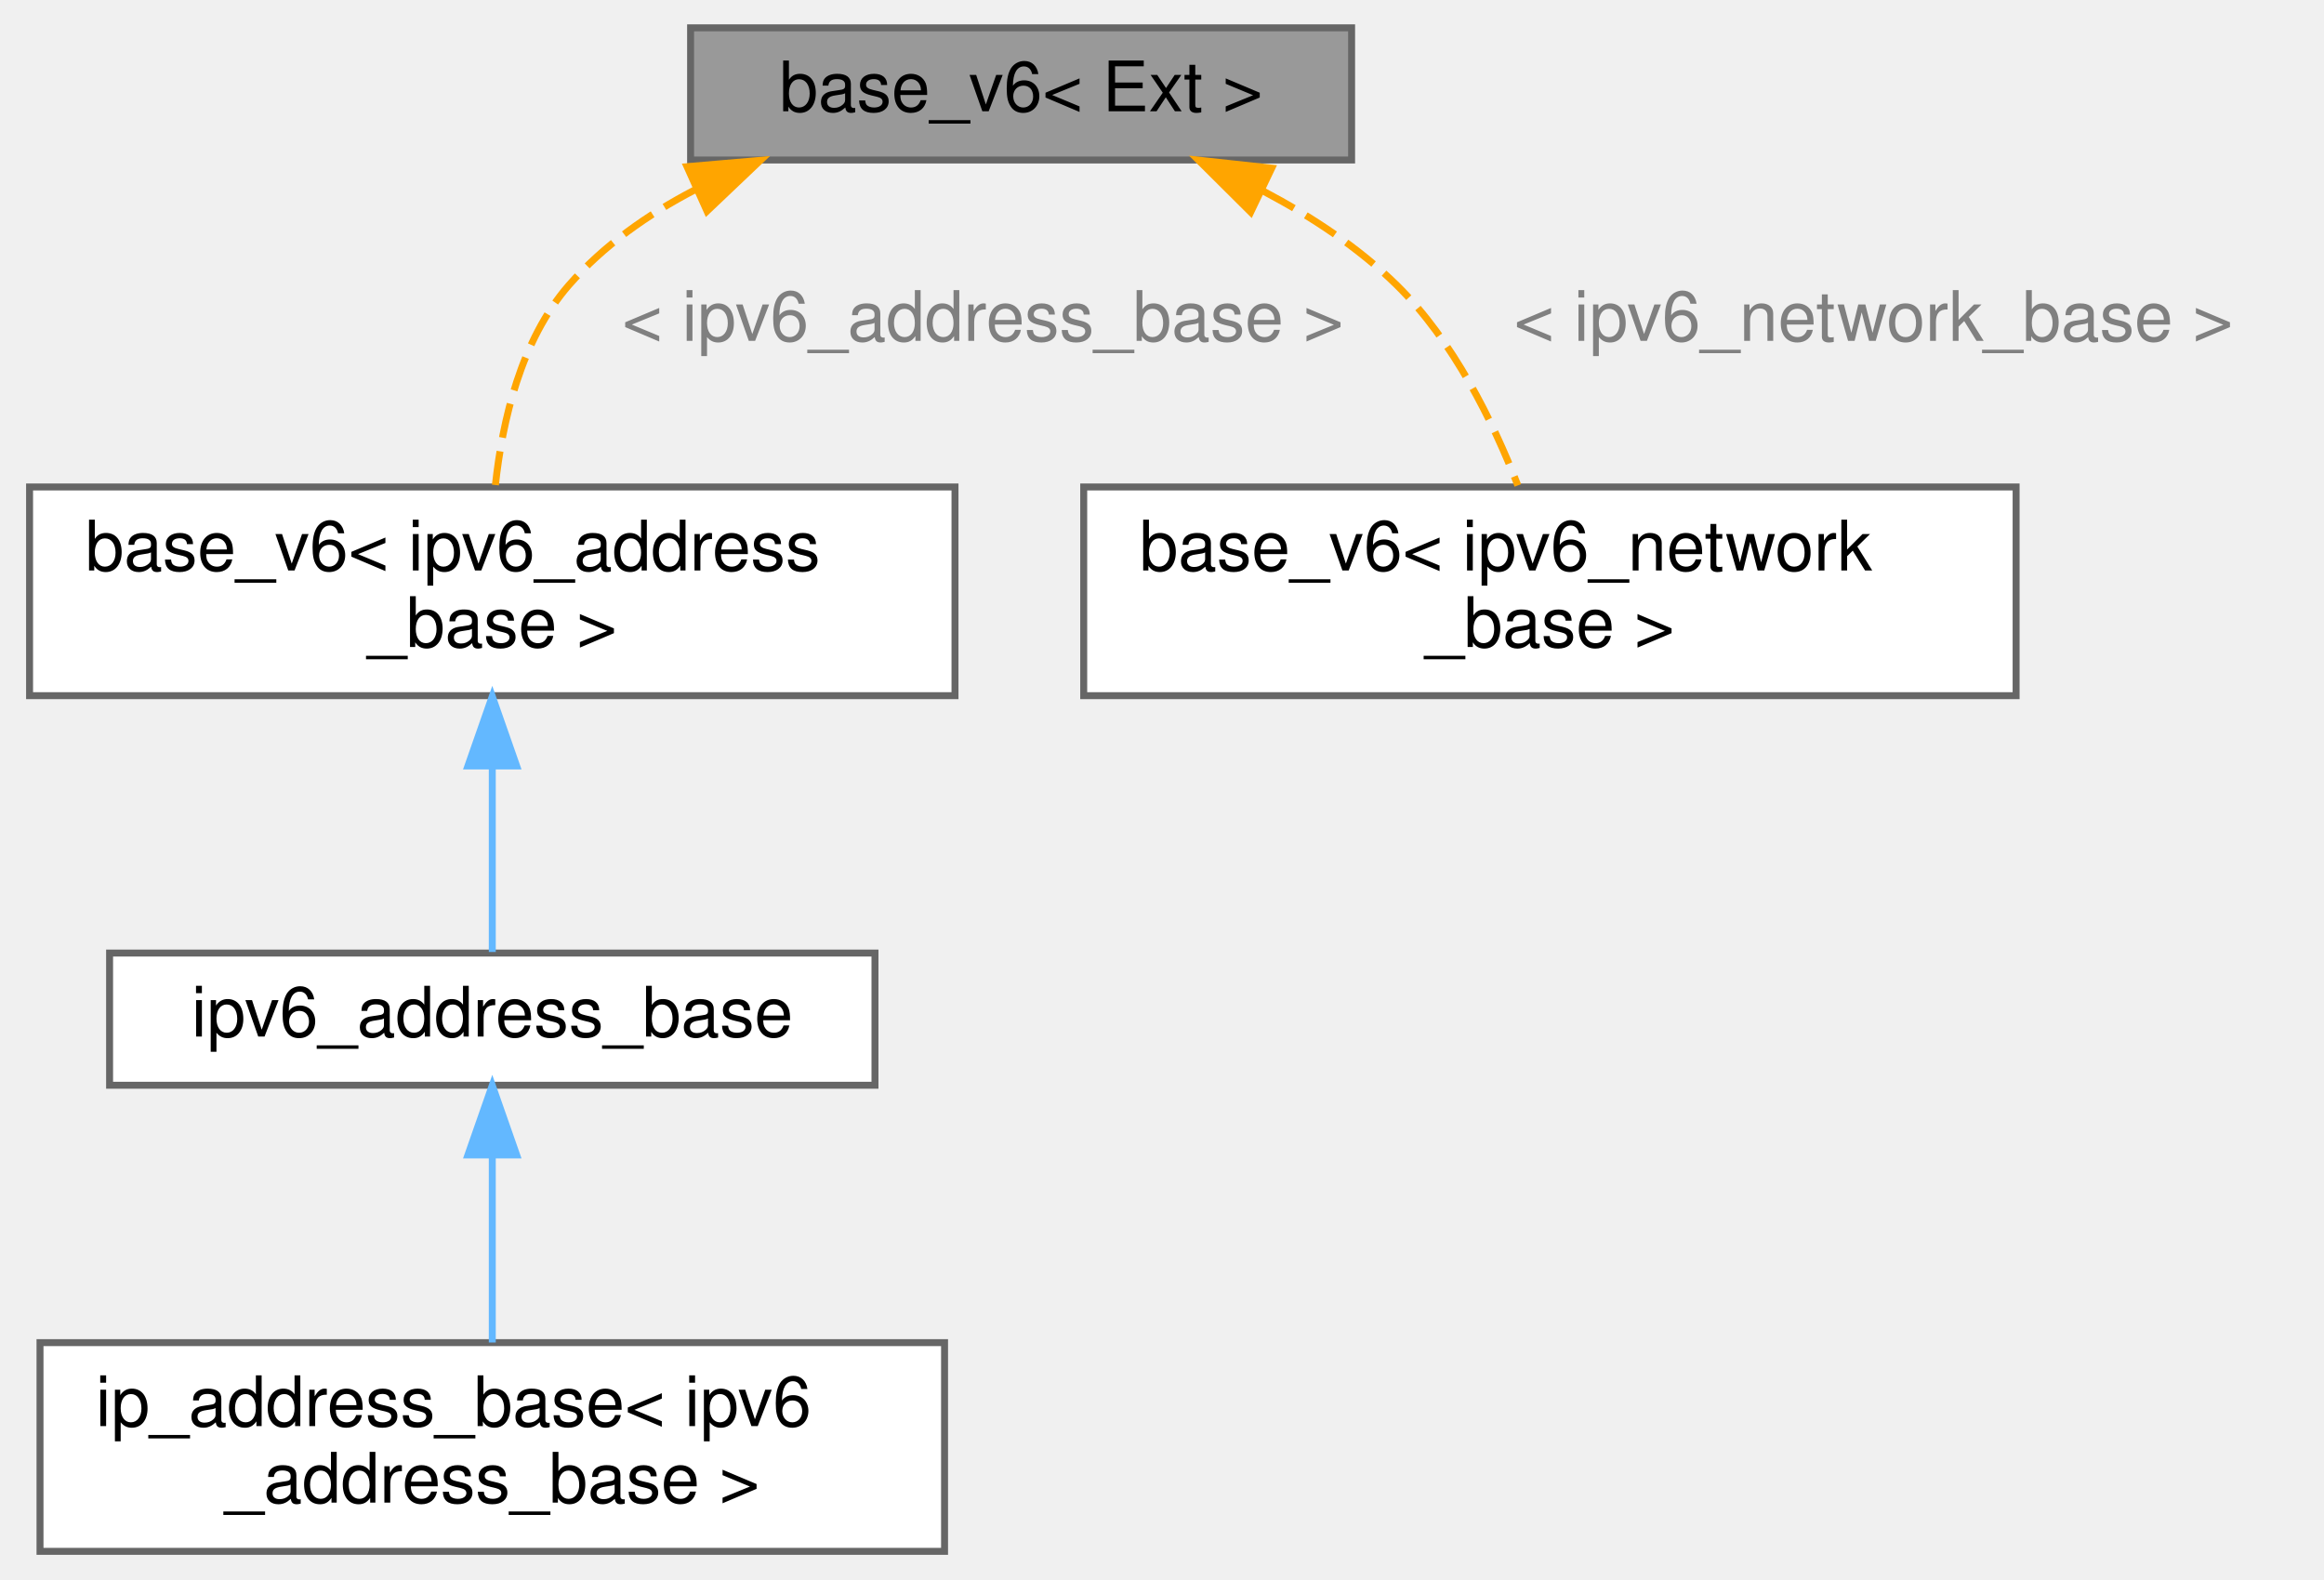
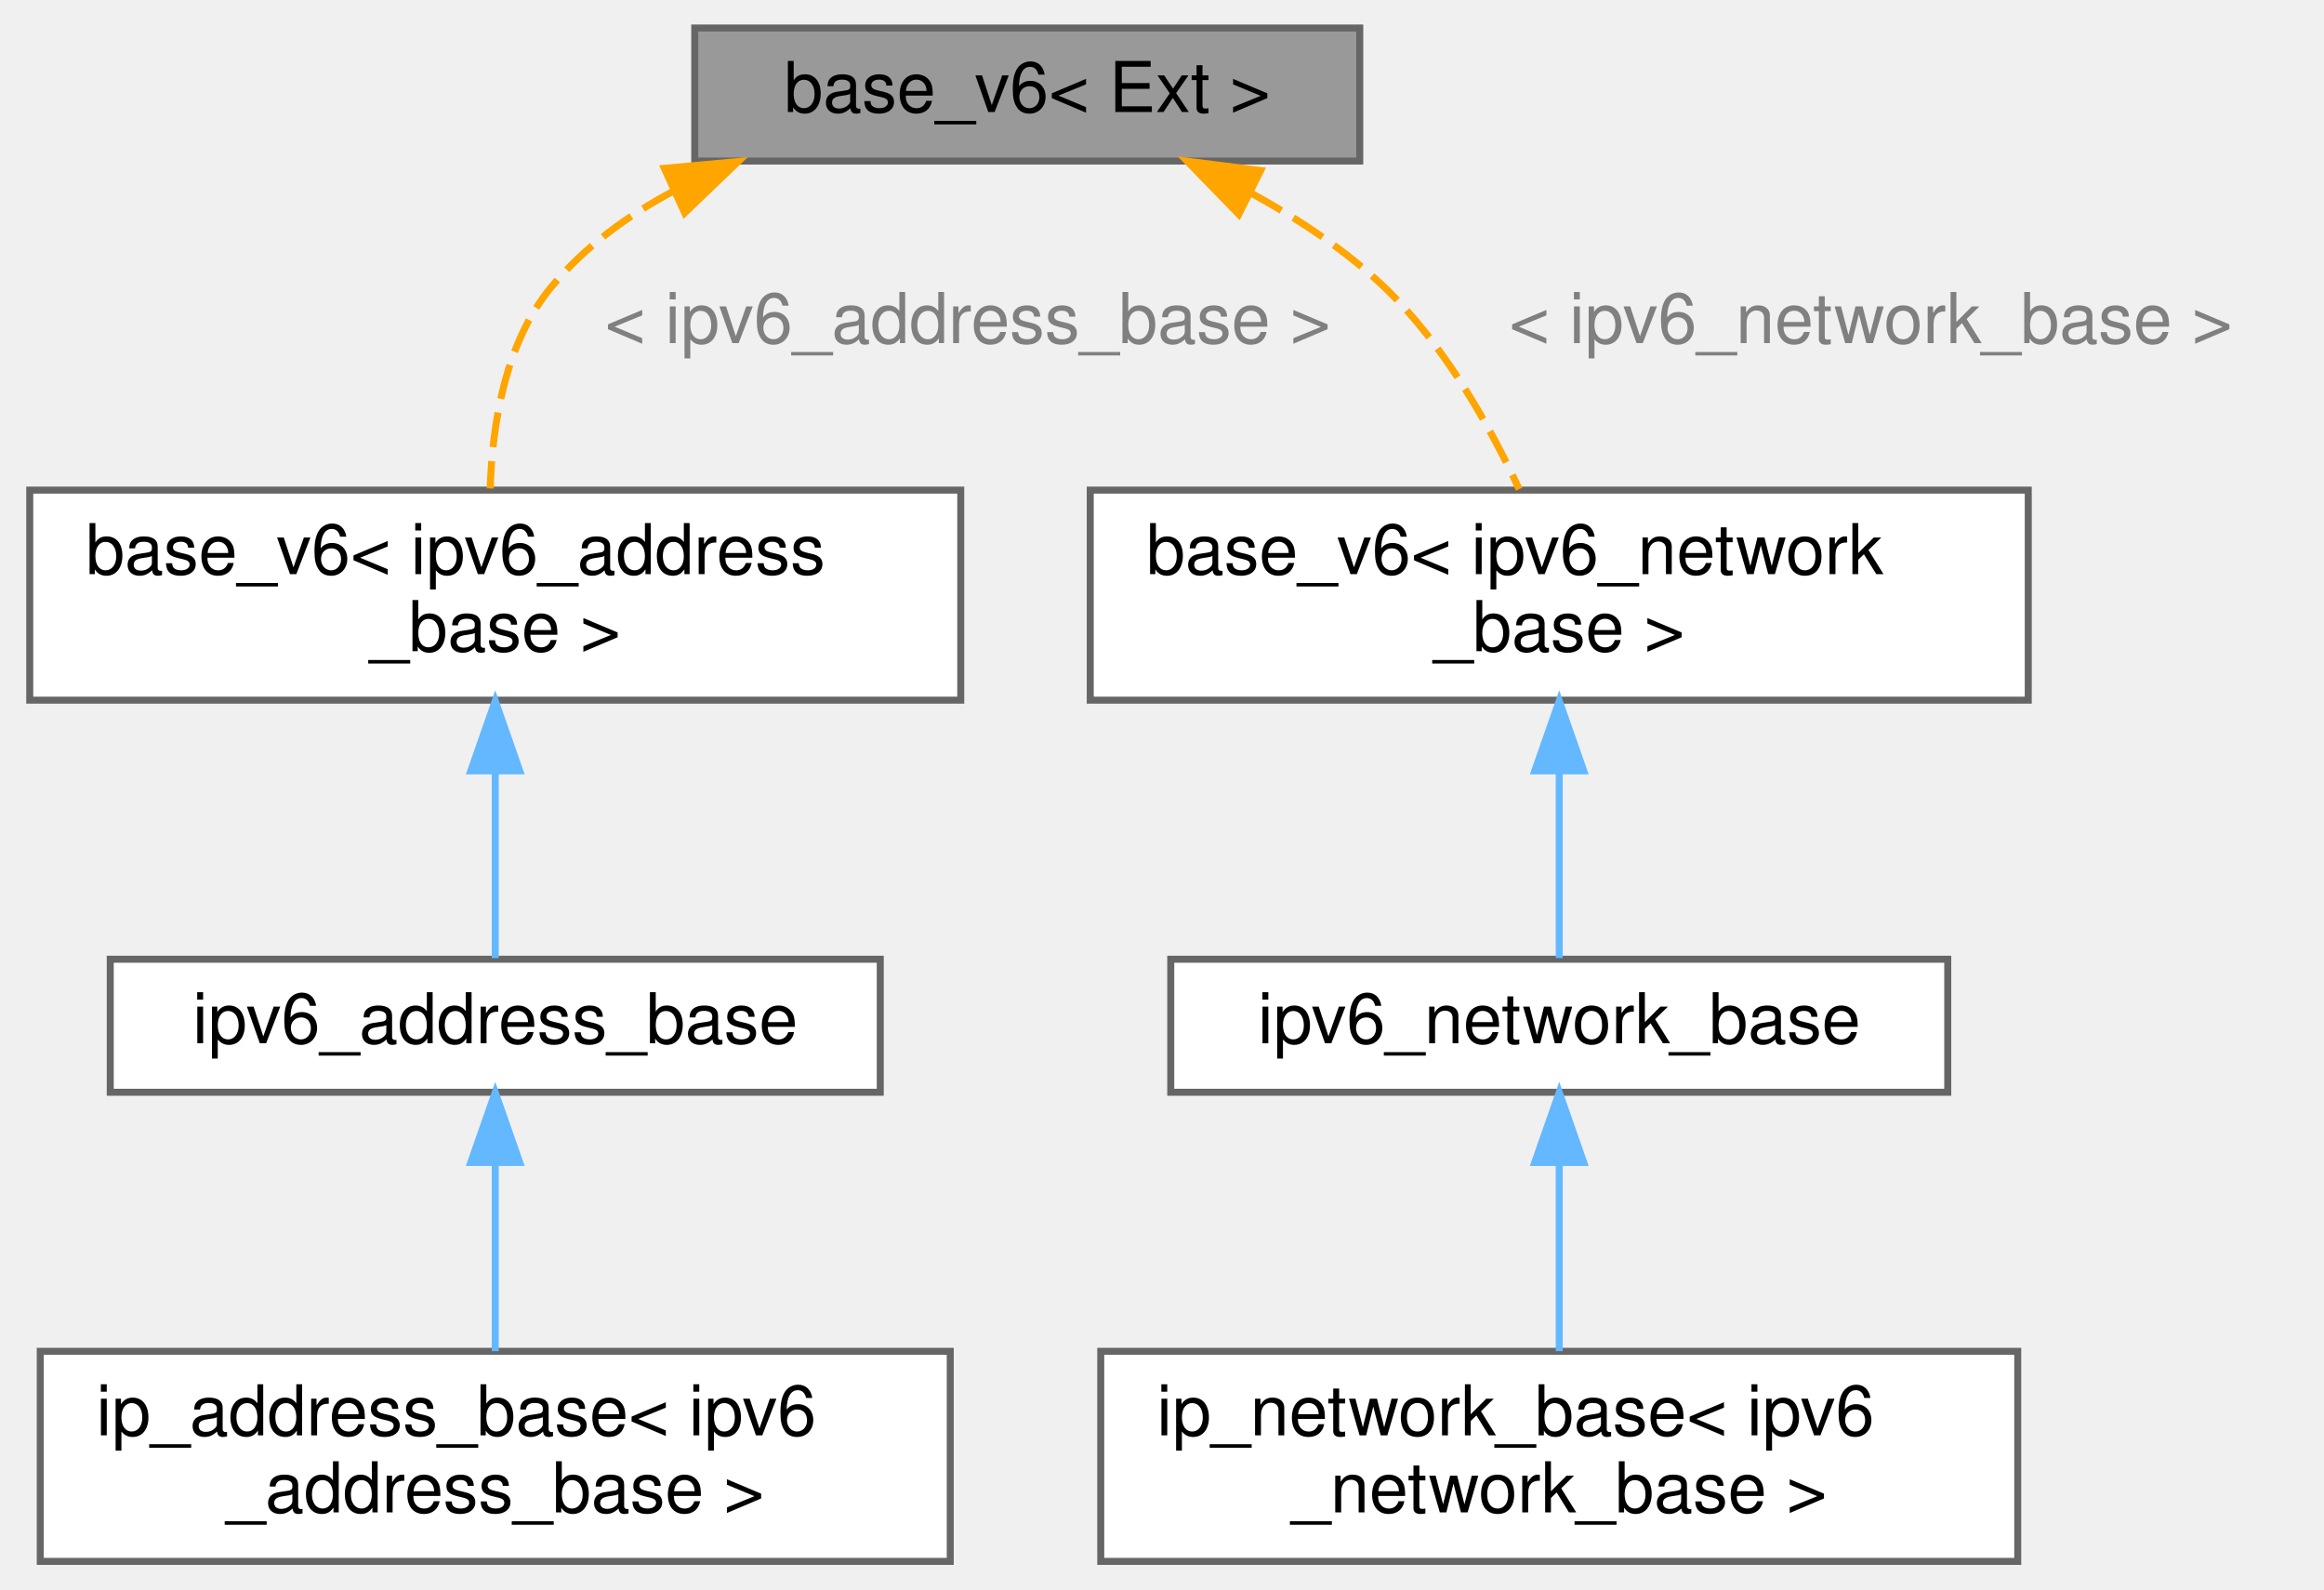
- <svg xmlns="http://www.w3.org/2000/svg" xmlns:xlink="http://www.w3.org/1999/xlink" width="334pt" height="227pt" viewBox="0.00 0.00 333.50 227.00">
+ <svg xmlns="http://www.w3.org/2000/svg" xmlns:xlink="http://www.w3.org/1999/xlink" width="332pt" height="227pt" viewBox="0.00 0.00 331.50 227.00">
  <g id="graph0" class="graph" transform="scale(1 1) rotate(0) translate(4 223)">
    <g id="Node000001" class="node">
      <g id="a_Node000001">
        <a xlink:title="A template class providing the base functionality for IPv6 addresses.">
          <polygon fill="#999999" stroke="#666666" points="190,-219 95,-219 95,-200 190,-200 190,-219" />
          <text text-anchor="middle" x="142.5" y="-207" font-family="Helvetica,sans-Serif" font-size="10.00">base_v6&lt; Ext &gt;</text>
        </a>
      </g>
    </g>
    <g id="Node000002" class="node">
      <g id="a_Node000002">
        <a xlink:href="classipaddress_1_1base__v6.html" target="_top" xlink:title=" ">
          <polygon fill="white" stroke="#666666" points="133,-153 0,-153 0,-123 133,-123 133,-153" />
          <text text-anchor="start" x="8" y="-141" font-family="Helvetica,sans-Serif" font-size="10.00">base_v6&lt; ipv6_address</text>
          <text text-anchor="middle" x="66.5" y="-130" font-family="Helvetica,sans-Serif" font-size="10.00">_base &gt;</text>
        </a>
      </g>
    </g>
    <g id="edge1_Node000001_Node000002" class="edge">
      <g id="a_edge1_Node000001_Node000002">
        <a xlink:title=" ">
-           <path fill="none" stroke="orange" stroke-dasharray="5,2" d="M95.6,-195.7C88.81,-192.17 82.46,-187.68 77.5,-182 70.61,-174.1 67.94,-162.46 66.95,-153.28" />
-           <polygon fill="orange" stroke="orange" points="94.49,-199.04 105.04,-199.95 97.36,-192.65 94.49,-199.04" />
+           <path fill="none" stroke="orange" stroke-dasharray="5,2" d="M91.95,-195.7C85.33,-192.18 79.22,-187.7 74.5,-182 67.91,-174.05 66.07,-162.41 65.78,-153.24" />
+           <polygon fill="orange" stroke="orange" points="90.65,-198.96 101.21,-199.93 93.56,-192.59 90.65,-198.96" />
        </a>
      </g>
-       <text text-anchor="middle" x="137" y="-174" font-family="Helvetica,sans-Serif" font-size="10.00" fill="grey"> &lt; ipv6_address_base &gt;</text>
+       <text text-anchor="middle" x="134" y="-174" font-family="Helvetica,sans-Serif" font-size="10.00" fill="grey"> &lt; ipv6_address_base &gt;</text>
    </g>
    <g id="Node000005" class="node">
      <g id="a_Node000005">
        <a xlink:href="classipaddress_1_1base__v6.html" target="_top" xlink:title=" ">
          <polygon fill="white" stroke="#666666" points="285.5,-153 151.5,-153 151.5,-123 285.5,-123 285.5,-153" />
          <text text-anchor="start" x="159.5" y="-141" font-family="Helvetica,sans-Serif" font-size="10.00">base_v6&lt; ipv6_network</text>
          <text text-anchor="middle" x="218.5" y="-130" font-family="Helvetica,sans-Serif" font-size="10.00">_base &gt;</text>
        </a>
      </g>
    </g>
    <g id="edge4_Node000001_Node000005" class="edge">
      <g id="a_edge4_Node000001_Node000005">
        <a xlink:title=" ">
-           <path fill="none" stroke="orange" stroke-dasharray="5,2" d="M177.34,-195.51C184.23,-191.87 191.02,-187.39 196.5,-182 204.63,-174 210.33,-162.37 213.89,-153.22" />
-           <polygon fill="orange" stroke="orange" points="175.5,-192.51 167.99,-199.98 178.52,-198.83 175.5,-192.51" />
+           <path fill="none" stroke="orange" stroke-dasharray="5,2" d="M174.46,-195.43C181.23,-191.73 187.99,-187.26 193.5,-182 202,-173.89 208.52,-162.27 212.77,-153.14" />
+           <polygon fill="orange" stroke="orange" points="172.72,-192.39 165.34,-199.98 175.85,-198.65 172.72,-192.39" />
        </a>
      </g>
-       <text text-anchor="middle" x="265" y="-174" font-family="Helvetica,sans-Serif" font-size="10.00" fill="grey"> &lt; ipv6_network_base &gt;</text>
+       <text text-anchor="middle" x="263" y="-174" font-family="Helvetica,sans-Serif" font-size="10.00" fill="grey"> &lt; ipv6_network_base &gt;</text>
    </g>
    <g id="Node000003" class="node">
      <g id="a_Node000003">
        <a xlink:href="classipaddress_1_1ipv6__address__base.html" target="_top" xlink:title="Represents the base class for IPv6 address manipulation.">
          <polygon fill="white" stroke="#666666" points="121.5,-86 11.5,-86 11.5,-67 121.5,-67 121.5,-86" />
          <text text-anchor="middle" x="66.5" y="-74" font-family="Helvetica,sans-Serif" font-size="10.00">ipv6_address_base</text>
        </a>
      </g>
    </g>
    <g id="edge2_Node000002_Node000003" class="edge">
      <g id="a_edge2_Node000002_Node000003">
        <a xlink:title=" ">
          <path fill="none" stroke="#63b8ff" d="M66.5,-112.79C66.5,-103.36 66.5,-93.15 66.5,-86.16" />
          <polygon fill="#63b8ff" stroke="#63b8ff" points="63,-112.9 66.5,-122.9 70,-112.9 63,-112.9" />
        </a>
      </g>
    </g>
    <g id="Node000004" class="node">
      <g id="a_Node000004">
        <a xlink:href="classipaddress_1_1ip__address__base.html" target="_top" xlink:title=" ">
          <polygon fill="white" stroke="#666666" points="131.5,-30 1.5,-30 1.5,0 131.5,0 131.5,-30" />
          <text text-anchor="start" x="9.5" y="-18" font-family="Helvetica,sans-Serif" font-size="10.00">ip_address_base&lt; ipv6</text>
          <text text-anchor="middle" x="66.5" y="-7" font-family="Helvetica,sans-Serif" font-size="10.00">_address_base &gt;</text>
        </a>
      </g>
    </g>
    <g id="edge3_Node000003_Node000004" class="edge">
      <g id="a_edge3_Node000003_Node000004">
        <a xlink:title=" ">
          <path fill="none" stroke="#63b8ff" d="M66.5,-56.73C66.5,-48.09 66.5,-38 66.5,-30.02" />
          <polygon fill="#63b8ff" stroke="#63b8ff" points="63,-56.98 66.5,-66.98 70,-56.98 63,-56.98" />
        </a>
      </g>
    </g>
+     <g id="Node000006" class="node">
+       <g id="a_Node000006">
+         <a xlink:href="classipaddress_1_1ipv6__network__base.html" target="_top" xlink:title="Base class for IPv6 network address manipulation.">
+           <polygon fill="white" stroke="#666666" points="274,-86 163,-86 163,-67 274,-67 274,-86" />
+           <text text-anchor="middle" x="218.5" y="-74" font-family="Helvetica,sans-Serif" font-size="10.00">ipv6_network_base</text>
+         </a>
+       </g>
+     </g>
+     <g id="edge5_Node000005_Node000006" class="edge">
+       <g id="a_edge5_Node000005_Node000006">
+         <a xlink:title=" ">
+           <path fill="none" stroke="#63b8ff" d="M218.5,-112.79C218.5,-103.36 218.5,-93.15 218.5,-86.16" />
+           <polygon fill="#63b8ff" stroke="#63b8ff" points="215,-112.9 218.5,-122.9 222,-112.9 215,-112.9" />
+         </a>
+       </g>
+     </g>
+     <g id="Node000007" class="node">
+       <g id="a_Node000007">
+         <a xlink:href="classipaddress_1_1ip__network__base.html" target="_top" xlink:title=" ">
+           <polygon fill="white" stroke="#666666" points="284,-30 153,-30 153,0 284,0 284,-30" />
+           <text text-anchor="start" x="161" y="-18" font-family="Helvetica,sans-Serif" font-size="10.00">ip_network_base&lt; ipv6</text>
+           <text text-anchor="middle" x="218.5" y="-7" font-family="Helvetica,sans-Serif" font-size="10.00">_network_base &gt;</text>
+         </a>
+       </g>
+     </g>
+     <g id="edge6_Node000006_Node000007" class="edge">
+       <g id="a_edge6_Node000006_Node000007">
+         <a xlink:title=" ">
+           <path fill="none" stroke="#63b8ff" d="M218.5,-56.73C218.5,-48.09 218.5,-38 218.5,-30.02" />
+           <polygon fill="#63b8ff" stroke="#63b8ff" points="215,-56.98 218.5,-66.98 222,-56.98 215,-56.98" />
+         </a>
+       </g>
+     </g>
  </g>
</svg>
